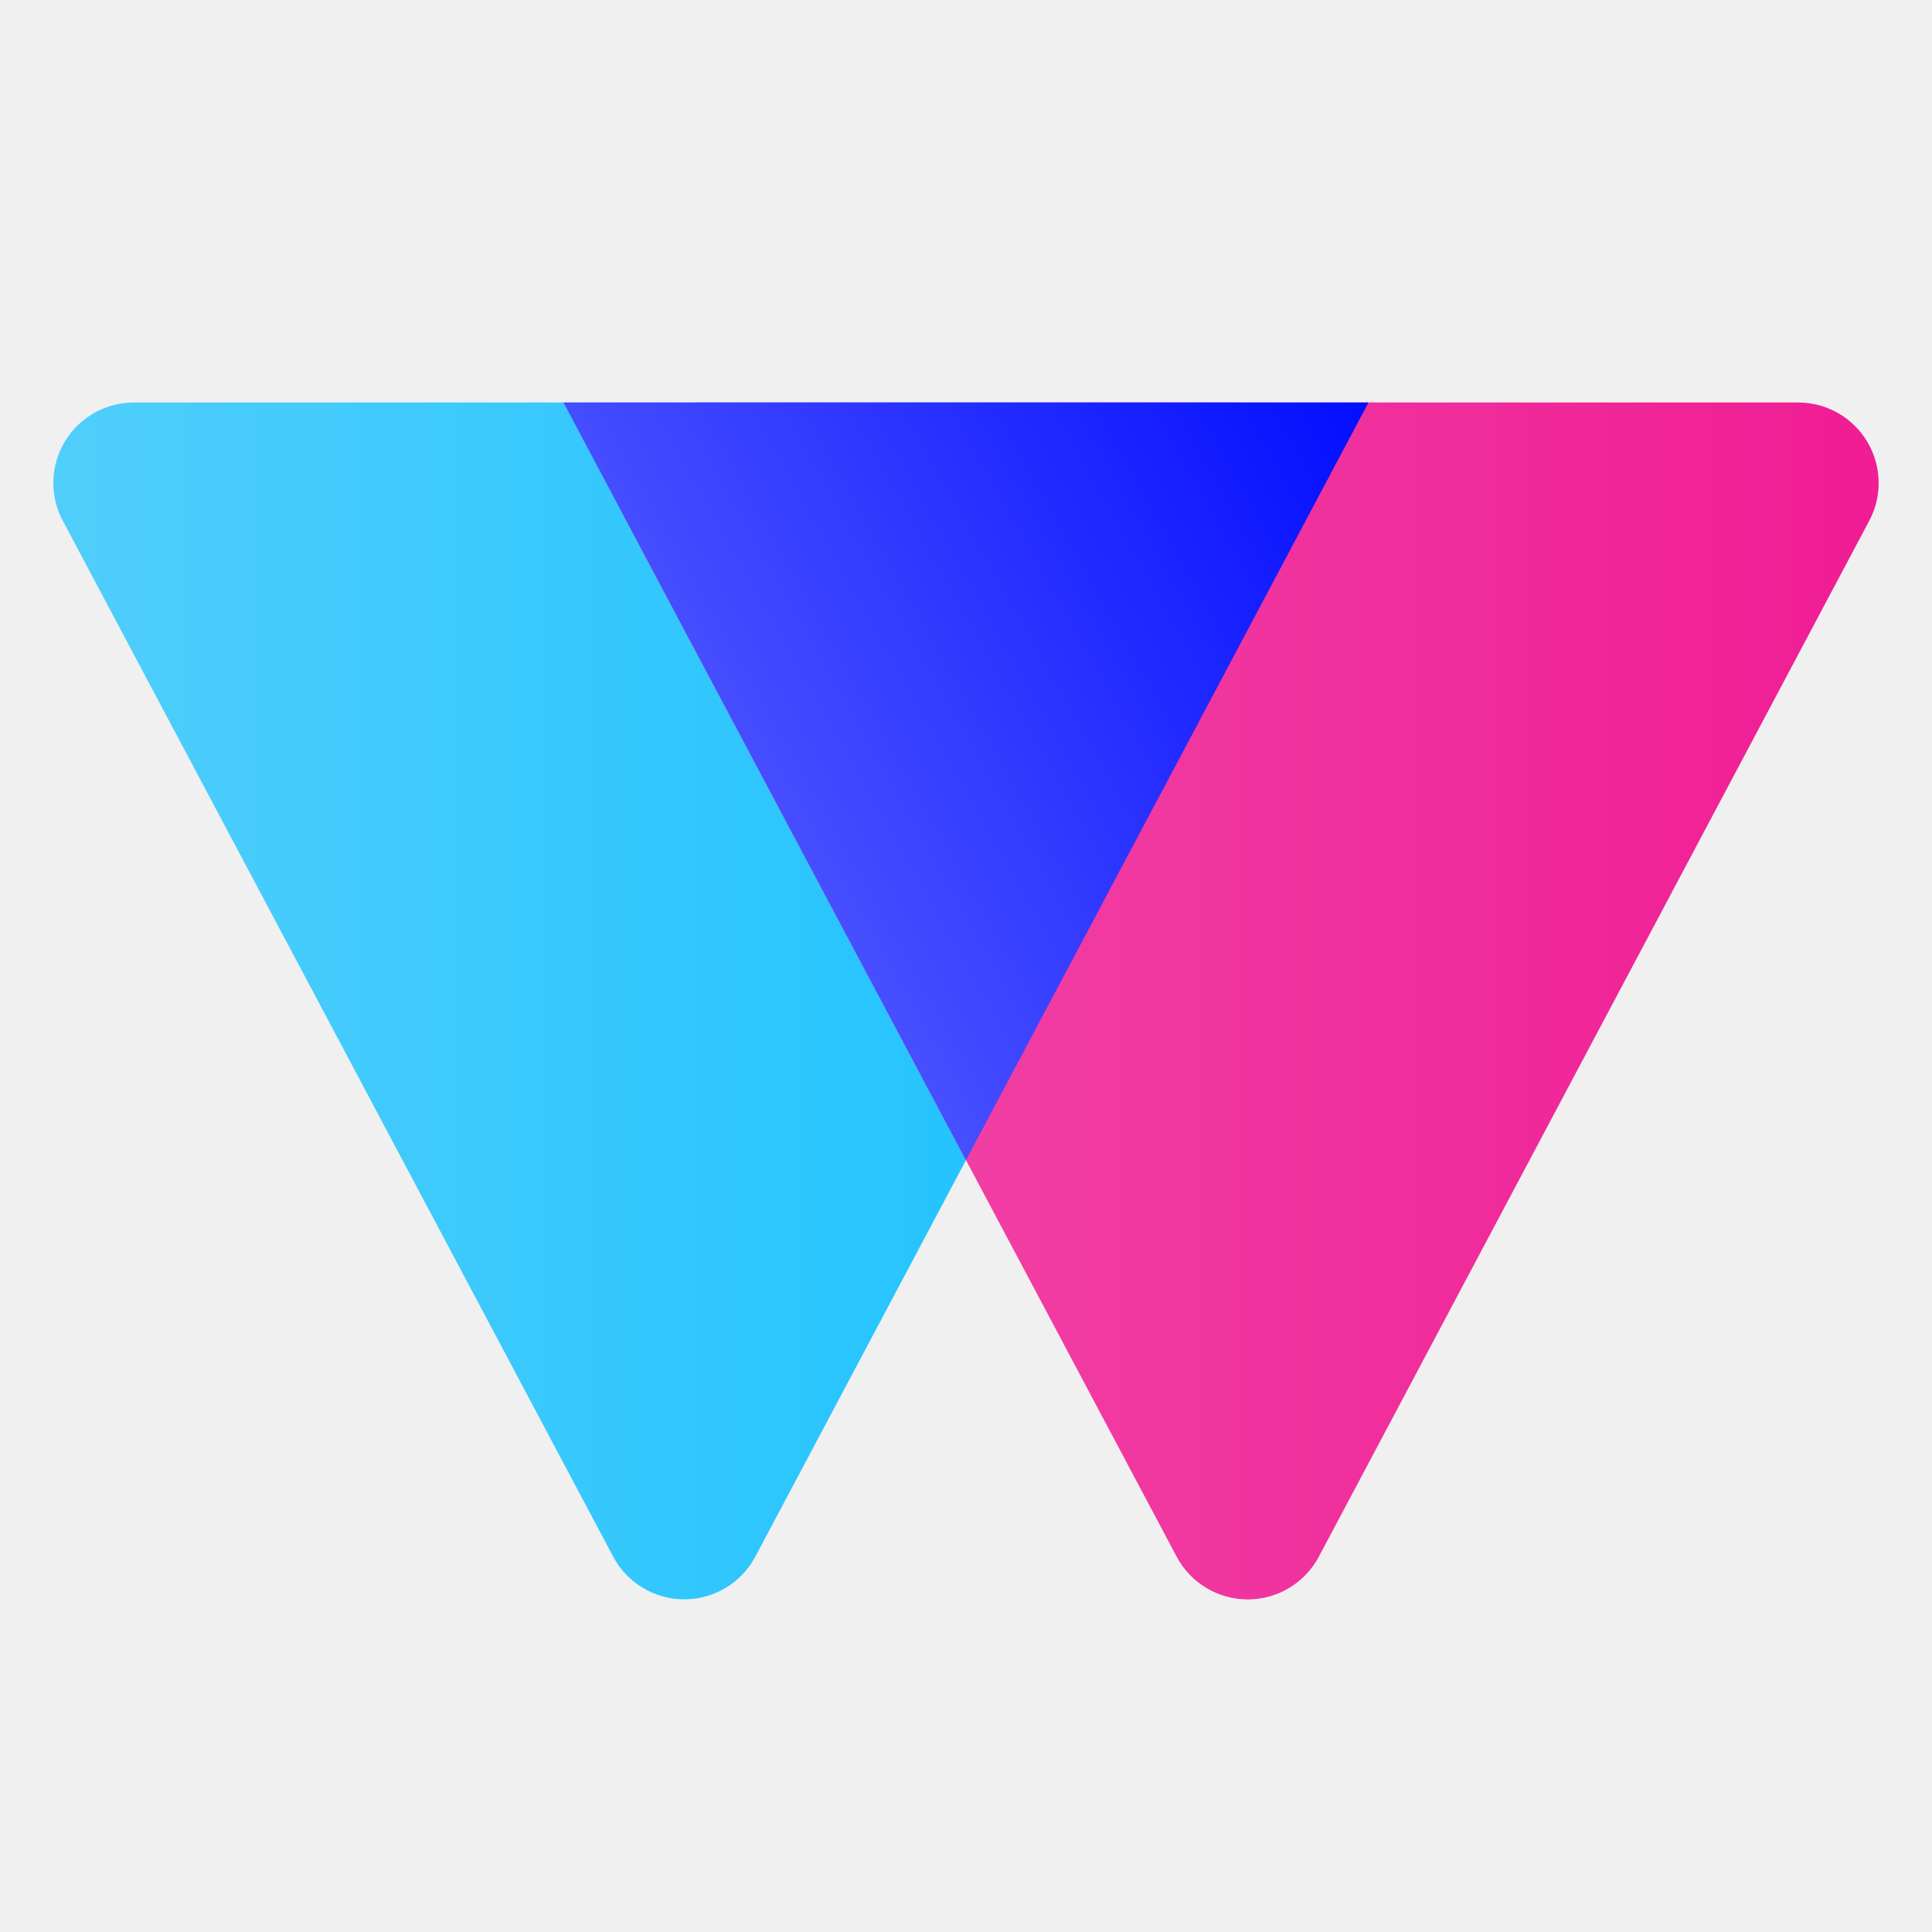
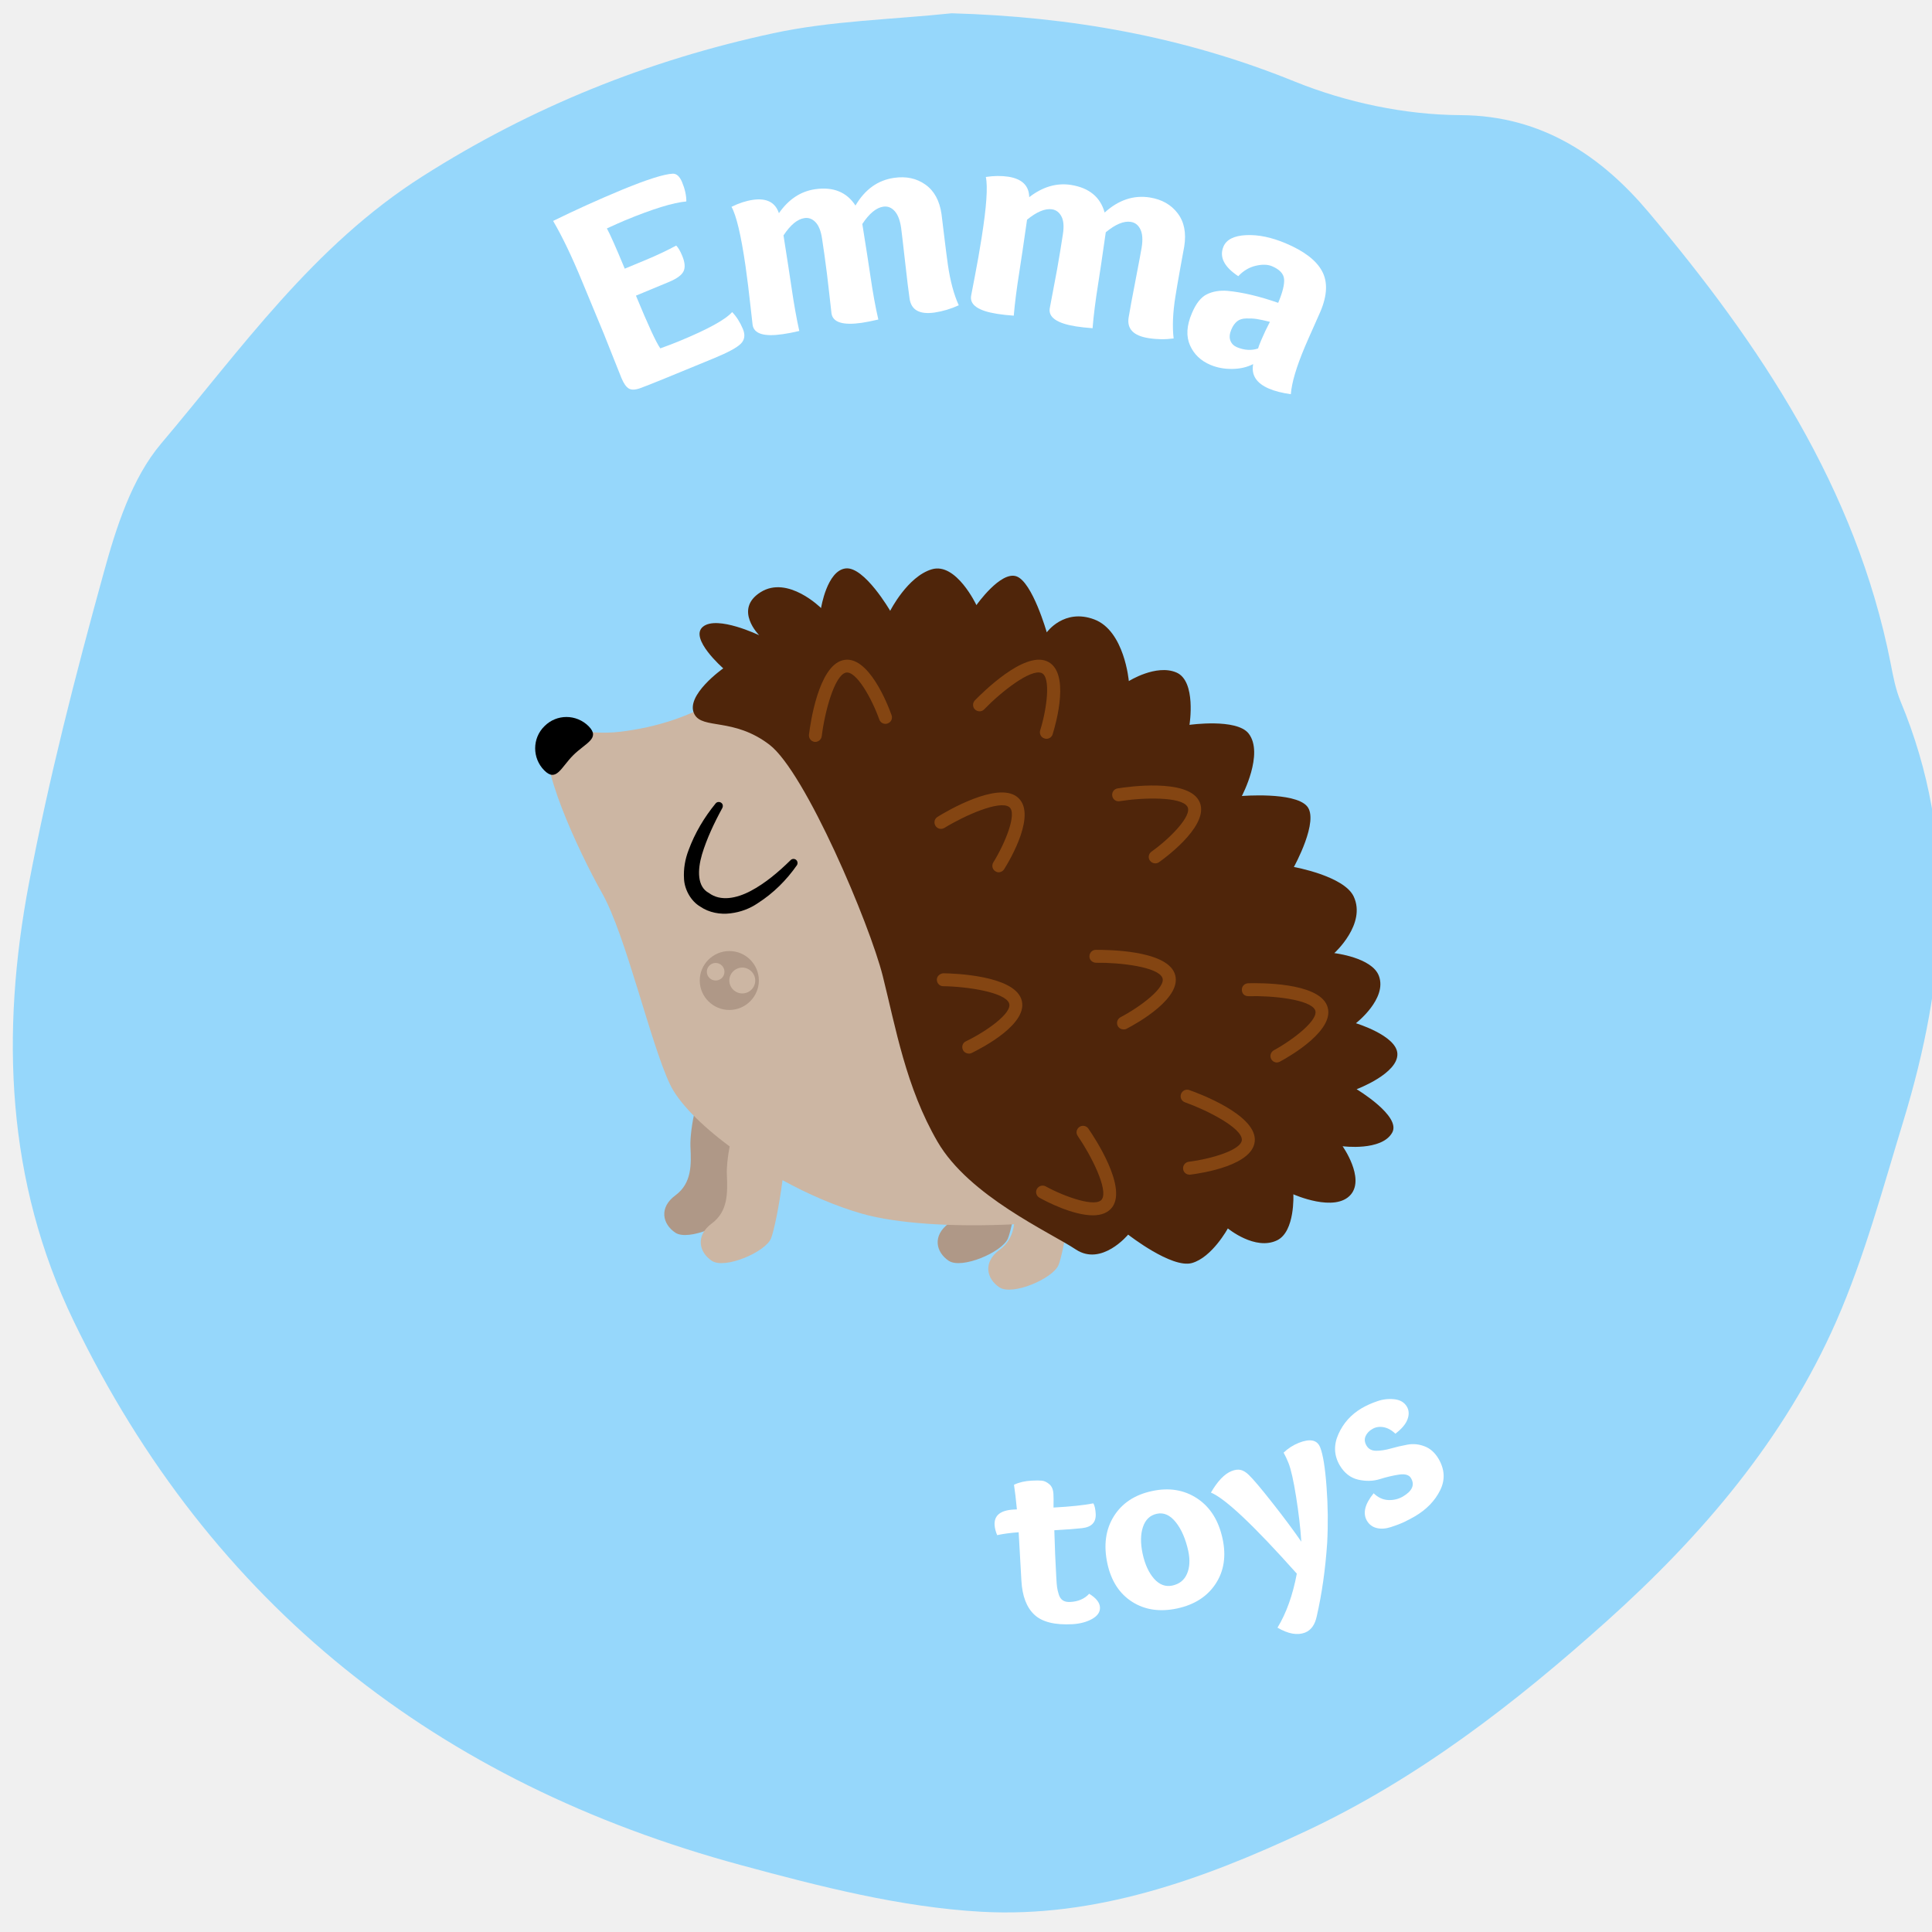
- <svg xmlns="http://www.w3.org/2000/svg" width="1em" height="1em" viewBox="0 0 24 24" fill="none" data-icon="WikiColorful">
-   <path d="M.78 6.47A1 1 0 0 1 1.664 5h13.672a1 1 0 0 1 .883 1.47L9.383 19.337a1 1 0 0 1-1.766 0L.78 6.469Z" fill="url(#udsXiV1mysv3tUqtai4nVjwq__a)" />
-   <path d="M7.78 6.47A1 1 0 0 1 8.664 5h13.672a1 1 0 0 1 .884 1.47l-6.837 12.868a1 1 0 0 1-1.766 0L7.78 6.469Z" fill="url(#udsXiV1mysv3tUqtai4nVjwq__b)" />
-   <path d="M17 5H7l5 9.412L17 5Z" fill="url(#udsXiV1mysv3tUqtai4nVjwq__c)" />
+ <svg xmlns="http://www.w3.org/2000/svg" width="500" zoomAndPan="magnify" viewBox="0 0 375 375" height="500" preserveAspectRatio="xMidYMid meet" version="1.0">
  <defs>
-     <linearGradient id="udsXiV1mysv3tUqtai4nVjwq__a" x1="16.338" y1="5" x2="0.662" y2="5" gradientUnits="userSpaceOnUse">
-       <stop stop-color="#14C0FF" />
-       <stop offset="1" stop-color="#50CEFB" />
-     </linearGradient>
-     <linearGradient id="udsXiV1mysv3tUqtai4nVjwq__b" x1="23.126" y1="5.126" x2="7.717" y2="5.126" gradientUnits="userSpaceOnUse">
-       <stop stop-color="#F01D94" />
-       <stop offset="1" stop-color="#F14BA9" />
-     </linearGradient>
-     <linearGradient id="udsXiV1mysv3tUqtai4nVjwq__c" x1="17.378" y1="4.923" x2="6.773" y2="10.883" gradientUnits="userSpaceOnUse">
-       <stop stop-color="#000BFF" />
-       <stop offset="1" stop-color="#5C63FF" />
-     </linearGradient>
+     <g />
+     <clipPath id="922b0202b1">
+       <path d="M 2 2.578 L 375 2.578 L 375 372 L 2 372 Z M 2 2.578 " clip-rule="nonzero" />
+     </clipPath>
+     <clipPath id="6ecfa1f960">
+       <path d="M 103.285 139 L 155 139 L 155 178 L 103.285 178 Z M 103.285 139 " clip-rule="nonzero" />
+     </clipPath>
  </defs>
+   <rect x="-37.5" width="450" y="-37.5" height="450" fill-opacity="0" />
+   <rect x="-37.5" width="450" y="-37.5" height="450" fill-opacity="0" />
+   <rect x="-37.5" width="450" y="-37.5" height="450" fill-opacity="0" />
+   <g clip-path="url(#922b0202b1)">
+     <path fill="#96d7fb" d="M 184.711 2.578 C 207.77 3.23 229.812 7.102 251.277 15.82 C 261.305 19.879 272.691 22.293 283.48 22.348 C 299.473 22.414 311.008 30.531 319.965 41.156 C 341.648 66.879 360.246 94.727 366.961 128.695 C 367.441 131.195 367.922 133.758 368.883 136.094 C 380.191 163.191 377.723 190.41 369.445 217.586 C 365.465 230.613 361.914 243.898 356.48 256.324 C 346.426 279.285 330.352 298.094 311.824 314.699 C 294.039 330.637 275.27 345.199 253.387 355.465 C 233.348 364.852 212.602 372.297 190.465 371.07 C 174.793 370.191 159.105 366.16 143.832 362.02 C 85.066 346.109 40.98 311.684 14.293 256.406 C 1.195 229.281 0.117 200.461 5.617 171.465 C 9.473 151.164 14.629 131.074 20.141 111.129 C 22.543 102.375 25.59 92.828 31.262 86.113 C 46.867 67.68 60.766 47.723 82.008 34.227 C 103.246 20.719 125.863 11.668 150.109 6.449 C 161.391 4.02 173.164 3.793 184.711 2.578 " fill-opacity="1" fill-rule="nonzero" />
+   </g>
+   <path fill="#af9887" d="M 145.078 212.82 C 146.488 215.898 143.672 232.316 142.562 234.957 C 141.457 237.598 133.609 240.941 131.094 239.27 C 128.578 237.598 127.871 234.387 131.094 232.016 C 134.312 229.641 134.18 226.027 134.012 222.551 C 133.875 219.074 135.453 211.016 137.699 209.043 C 140.148 206.969 143.703 209.777 145.078 212.82 Z M 190.762 214.492 C 188.484 216.465 186.906 224.523 187.074 228 C 187.207 231.48 187.344 235.09 184.156 237.465 C 180.938 239.84 181.641 243.051 184.156 244.723 C 186.672 246.395 194.488 243.051 195.629 240.406 C 196.766 237.766 199.551 221.312 198.145 218.27 C 196.734 215.227 193.18 212.418 190.762 214.492 Z M 190.762 214.492 " fill-opacity="1" fill-rule="nonzero" />
+   <path fill="#ccb6a3" d="M 230.477 161.859 C 217.059 143.938 194.754 130.73 180.098 128.02 C 165.438 125.312 147.395 130.328 140.922 134.707 C 134.414 139.09 127.301 141.195 120.391 142.031 C 113.484 142.867 109.09 140.359 106.773 143.504 C 103.957 147.316 112.309 165.305 116.902 173.43 C 121.5 181.59 126.262 202.523 130.051 210.48 C 131.695 213.957 135.988 218.34 141.625 222.52 C 141.223 224.625 141.02 226.664 141.086 228 C 141.223 231.48 141.355 235.09 138.168 237.465 C 134.949 239.84 135.652 243.051 138.168 244.723 C 140.684 246.395 148.5 243.051 149.641 240.406 C 150.211 239.035 151.25 234.02 151.887 229.07 C 156.82 231.781 162.117 234.086 167.25 235.559 C 174.125 237.531 185.16 238.199 196.836 237.633 C 196.566 239.539 195.828 241.277 193.984 242.613 C 190.762 244.988 191.469 248.199 193.984 249.871 C 196.5 251.543 204.312 248.199 205.453 245.559 C 205.926 244.418 206.695 240.844 207.332 236.828 C 219.242 235.559 230.645 233.051 237.855 229.473 C 254.09 221.312 244.465 180.52 230.477 161.859 Z M 230.477 161.859 " fill-opacity="1" fill-rule="nonzero" />
+   <path fill="#4f250a" d="M 134.781 138.621 C 136.359 141.629 142.363 139.223 149.34 144.539 C 156.316 149.855 168.828 179.414 171.344 189.449 C 173.859 199.48 175.836 211.047 181.977 221.613 C 188.113 232.18 203.777 239.172 208.809 242.516 C 213.84 245.859 218.973 239.637 218.973 239.637 C 218.973 239.637 227.426 246.258 231.348 245.156 C 235.273 244.051 238.324 238.434 238.324 238.434 C 238.324 238.434 243.625 242.816 247.887 240.742 C 251.406 239.035 251.039 231.812 251.039 231.812 C 251.039 231.812 259.156 235.457 262.207 231.848 C 264.926 228.605 260.598 222.484 260.598 222.484 C 260.598 222.484 268.18 223.488 270.223 219.844 C 272.035 216.633 263.316 211.418 263.316 211.418 C 263.316 211.418 271.434 208.375 271.23 204.496 C 271.031 200.984 263.18 198.609 263.18 198.609 C 263.18 198.609 269.32 193.859 267.641 189.414 C 266.301 185.836 258.988 185 258.988 185 C 258.988 185 265.262 179.348 262.746 174 C 260.867 170.02 251.141 168.281 251.141 168.281 C 251.141 168.281 256.172 159.219 253.656 156.445 C 251.141 153.668 241.043 154.504 241.043 154.504 C 241.043 154.504 245.402 146.277 242.352 142.367 C 240.004 139.391 230.879 140.695 230.879 140.695 C 230.879 140.695 232.254 132.199 228.332 130.527 C 224.406 128.855 219.105 132.199 219.105 132.199 C 219.105 132.199 218.27 122.438 212.398 120.23 C 206.527 118.023 203.176 122.738 203.176 122.738 C 203.176 122.738 200.391 112.973 197.305 111.871 C 194.219 110.766 189.523 117.453 189.523 117.453 C 189.523 117.453 185.598 109.094 180.867 110.5 C 176.141 111.902 172.785 118.559 172.785 118.559 C 172.785 118.559 167.754 109.898 164.133 110.332 C 160.508 110.766 159.367 118.023 159.367 118.023 C 159.367 118.023 152.93 111.602 147.629 114.945 C 142.328 118.289 147.359 123.305 147.359 123.305 C 147.359 123.305 139.242 119.395 136.457 121.633 C 133.676 123.875 140.383 129.727 140.383 129.727 C 140.383 129.727 132.871 135.008 134.781 138.621 Z M 134.781 138.621 " fill-opacity="1" fill-rule="nonzero" />
+   <path fill="#844512" d="M 212.129 235.895 C 208.238 235.895 203.074 233.219 201.766 232.48 C 201.16 232.148 200.926 231.379 201.262 230.777 C 201.598 230.176 202.367 229.941 202.973 230.277 C 206.832 232.383 212.766 234.422 213.875 232.785 C 215.148 230.91 211.828 224.324 209.18 220.477 C 208.777 219.91 208.941 219.141 209.512 218.738 C 210.082 218.34 210.891 218.504 211.258 219.074 C 212.531 220.914 218.672 230.242 215.953 234.223 C 215.113 235.426 213.707 235.895 212.129 235.895 Z M 224.977 167.344 C 226.719 166.105 235.238 159.688 232.656 155.309 C 230.207 151.16 219.141 152.664 216.926 153.031 C 216.223 153.133 215.785 153.77 215.887 154.473 C 215.988 155.172 216.656 155.641 217.328 155.508 C 221.957 154.773 229.336 154.605 230.477 156.578 C 231.484 158.281 227.09 162.762 223.5 165.305 C 222.93 165.707 222.797 166.508 223.199 167.043 C 223.434 167.379 223.836 167.578 224.238 167.578 C 224.473 167.578 224.742 167.512 224.977 167.344 Z M 194.922 168.684 C 196.062 166.875 201.465 157.715 197.371 154.637 C 193.516 151.73 183.855 157.379 181.977 158.551 C 181.371 158.918 181.203 159.688 181.574 160.289 C 181.941 160.891 182.715 161.059 183.316 160.691 C 187.309 158.25 194.051 155.273 195.895 156.645 C 197.473 157.848 195.125 163.633 192.809 167.379 C 192.441 167.98 192.609 168.75 193.211 169.117 C 193.414 169.25 193.648 169.316 193.883 169.316 C 194.285 169.285 194.688 169.082 194.922 168.684 Z M 188.582 204.395 C 190.496 203.457 199.988 198.609 198.211 193.859 C 196.531 189.348 185.328 188.945 183.117 188.914 C 182.48 188.945 181.84 189.449 181.84 190.148 C 181.84 190.852 182.379 191.422 183.082 191.422 C 187.777 191.488 195.059 192.59 195.863 194.73 C 196.566 196.602 191.434 200.215 187.477 202.121 C 186.84 202.422 186.605 203.156 186.906 203.793 C 187.105 204.227 187.578 204.496 188.047 204.496 C 188.215 204.527 188.414 204.461 188.582 204.395 Z M 159.504 142.867 C 160.074 138.219 161.949 131.133 164.164 130.562 C 166.145 130.094 169.195 135.512 170.672 139.656 C 170.906 140.328 171.645 140.66 172.281 140.426 C 172.953 140.191 173.289 139.492 173.055 138.82 C 172.348 136.816 168.492 126.883 163.562 128.156 C 158.863 129.359 157.289 140.395 157.02 142.602 C 156.953 143.301 157.422 143.906 158.129 144.004 C 158.195 144.004 158.227 144.004 158.293 144.004 C 158.898 143.973 159.434 143.504 159.504 142.867 Z M 204.312 142.535 C 204.953 140.492 207.871 130.262 203.141 128.32 C 198.68 126.484 190.762 134.375 189.219 135.945 C 188.75 136.449 188.75 137.25 189.254 137.719 C 189.758 138.188 190.562 138.188 191.031 137.684 C 194.285 134.309 200.055 129.762 202.168 130.629 C 204.012 131.398 203.207 137.586 201.898 141.766 C 201.699 142.434 202.066 143.137 202.738 143.336 C 202.871 143.371 202.973 143.402 203.105 143.402 C 203.645 143.402 204.148 143.066 204.312 142.535 Z M 218.672 199.68 C 220.547 198.711 229.906 193.559 227.961 188.844 C 226.117 184.398 214.914 184.363 212.699 184.363 C 211.996 184.363 211.457 184.934 211.457 185.637 C 211.457 186.336 212.027 186.84 212.734 186.871 C 217.43 186.805 224.742 187.676 225.613 189.781 C 226.387 191.621 221.387 195.398 217.496 197.438 C 216.895 197.773 216.625 198.508 216.961 199.145 C 217.195 199.578 217.629 199.812 218.066 199.812 C 218.301 199.812 218.504 199.781 218.672 199.68 Z M 231.016 228 C 233.129 227.734 243.691 226.195 243.559 221.113 C 243.426 216.297 232.961 212.32 230.848 211.582 C 230.176 211.348 229.473 211.684 229.234 212.352 C 229 213.02 229.336 213.723 230.008 213.957 C 234.402 215.527 240.977 218.906 241.043 221.18 C 241.109 223.188 235.074 224.957 230.746 225.492 C 230.043 225.594 229.57 226.195 229.641 226.898 C 229.707 227.535 230.242 228 230.879 228 C 230.914 228.035 230.98 228.035 231.016 228 Z M 248.422 206.066 C 250.301 205.062 259.559 199.781 257.547 195.098 C 255.668 190.684 244.465 190.785 242.25 190.852 C 241.547 190.887 241.008 191.453 241.043 192.156 C 241.078 192.859 241.512 193.359 242.352 193.359 C 247.012 193.227 254.359 193.996 255.266 196.066 C 256.035 197.906 251.105 201.754 247.25 203.859 C 246.645 204.195 246.41 204.961 246.746 205.566 C 246.98 206 247.414 206.234 247.852 206.234 C 248.055 206.199 248.254 206.168 248.422 206.066 Z M 248.422 206.066 " fill-opacity="1" fill-rule="nonzero" />
+   <g clip-path="url(#6ecfa1f960)">
+     <path fill="#000000" d="M 114.254 140.961 C 116.602 143.336 113.648 144.207 111.27 146.578 C 108.887 148.953 107.98 151.895 105.633 149.523 C 103.285 147.148 103.285 143.301 105.668 140.961 C 108.047 138.555 111.871 138.586 114.254 140.961 Z M 140.215 156.812 C 140.383 156.477 140.316 156.074 140.016 155.84 C 139.68 155.574 139.176 155.609 138.906 155.941 C 136.695 158.652 134.883 161.66 133.641 165.039 C 133.004 166.711 132.637 168.582 132.77 170.621 C 132.871 172.629 134.078 174.902 135.922 175.973 C 137.598 177.141 139.848 177.543 141.793 177.277 C 143.77 177.043 145.582 176.34 147.09 175.305 C 150.176 173.328 152.66 170.82 154.672 167.945 C 154.875 167.645 154.84 167.211 154.57 166.941 C 154.27 166.641 153.766 166.641 153.465 166.941 L 153.43 166.977 C 151.082 169.285 148.5 171.457 145.715 172.93 C 142.934 174.398 139.848 175 137.598 173.328 C 135.32 172.125 135.352 168.918 136.258 165.84 C 137.164 162.832 138.605 159.754 140.215 156.812 Z M 140.215 156.812 " fill-opacity="1" fill-rule="nonzero" />
+   </g>
+   <path fill="#af9887" d="M 141.559 184.598 C 138.406 184.598 135.82 187.172 135.82 190.316 C 135.82 193.461 138.406 196.035 141.559 196.035 C 144.711 196.035 147.293 193.461 147.293 190.316 C 147.293 187.172 144.742 184.598 141.559 184.598 Z M 138.906 190.316 C 137.969 190.316 137.195 189.547 137.195 188.613 C 137.195 187.676 137.969 186.906 138.906 186.906 C 139.848 186.906 140.617 187.676 140.617 188.613 C 140.617 189.582 139.848 190.316 138.906 190.316 Z M 144.074 192.824 C 142.699 192.824 141.559 191.688 141.559 190.316 C 141.559 188.945 142.699 187.809 144.074 187.809 C 145.449 187.809 146.59 188.945 146.59 190.316 C 146.59 191.723 145.449 192.824 144.074 192.824 Z M 144.074 192.824 " fill-opacity="1" fill-rule="nonzero" />
+   <g fill="#ffffff" fill-opacity="1">
+     <g transform="translate(119.0928, 77.49284)">
+       <g>
+         <path d="M -1.297 -33.156 C -0.703 -32.094 0.453 -29.488 2.172 -25.344 L 6.234 -27.031 C 8.41 -27.938 10.383 -28.867 12.156 -29.828 C 12.539 -29.461 12.938 -28.785 13.344 -27.797 C 13.863 -26.535 13.938 -25.535 13.562 -24.797 C 13.188 -24.066 12.25 -23.391 10.75 -22.766 L 4.344 -20.109 C 6.727 -14.336 8.305 -10.926 9.078 -9.875 C 10.598 -10.426 11.82 -10.895 12.75 -11.281 C 18.32 -13.582 21.742 -15.461 23.016 -16.922 C 23.859 -16.047 24.555 -14.945 25.109 -13.625 C 25.586 -12.469 25.445 -11.516 24.688 -10.766 C 23.938 -10.016 22.211 -9.082 19.516 -7.969 C 11.359 -4.594 6.613 -2.664 5.281 -2.188 C 4.281 -1.812 3.516 -1.77 2.984 -2.062 C 2.461 -2.363 1.984 -3.035 1.547 -4.078 C 1.328 -4.617 0.82 -5.883 0.031 -7.875 C -0.75 -9.875 -1.383 -11.473 -1.875 -12.672 L -6.125 -22.922 C -8.113 -27.742 -9.984 -31.641 -11.734 -34.609 C -7.453 -36.711 -3.02 -38.719 1.562 -40.625 C 6.488 -42.656 9.801 -43.707 11.5 -43.781 C 12.238 -43.801 12.844 -43.242 13.312 -42.109 C 13.863 -40.773 14.133 -39.535 14.125 -38.391 C 11.582 -38.172 7.625 -36.953 2.25 -34.734 C 1.57 -34.453 0.391 -33.926 -1.297 -33.156 Z M -1.297 -33.156 " />
+       </g>
+     </g>
+   </g>
+   <g fill="#ffffff" fill-opacity="1">
+     <g transform="translate(143.5158, 65.97382)">
+       <g>
+         <path d="M -1.531 -25.828 C -0.113 -26.535 1.273 -26.988 2.641 -27.188 C 5.297 -27.562 6.973 -26.695 7.672 -24.594 C 9.547 -27.289 11.895 -28.844 14.719 -29.25 C 18.227 -29.75 20.832 -28.691 22.531 -26.078 C 24.375 -29.211 26.875 -31.004 30.031 -31.453 C 32.375 -31.797 34.398 -31.359 36.109 -30.141 C 37.816 -28.93 38.859 -27.02 39.234 -24.406 C 39.242 -24.332 39.406 -23.004 39.719 -20.422 C 40.031 -17.848 40.281 -15.898 40.469 -14.578 C 40.926 -11.43 41.629 -8.812 42.578 -6.719 C 41.055 -6.02 39.492 -5.551 37.891 -5.312 C 34.961 -4.895 33.344 -5.801 33.031 -8.031 C 32.832 -9.363 32.535 -11.801 32.141 -15.344 C 31.742 -18.883 31.492 -21.02 31.391 -21.75 C 31.172 -23.25 30.75 -24.336 30.125 -25.016 C 29.5 -25.703 28.766 -25.984 27.922 -25.859 C 26.566 -25.66 25.211 -24.539 23.859 -22.5 C 24.609 -17.82 25.133 -14.438 25.438 -12.344 C 25.906 -9.133 26.414 -6.336 26.969 -3.953 C 25.758 -3.672 24.68 -3.457 23.734 -3.312 C 20.078 -2.789 18.125 -3.406 17.875 -5.156 C 17.844 -5.332 17.691 -6.672 17.422 -9.172 C 17.148 -11.68 16.844 -14.145 16.5 -16.562 L 16.047 -19.641 C 15.828 -21.141 15.398 -22.211 14.766 -22.859 C 14.141 -23.504 13.426 -23.766 12.625 -23.641 C 11.258 -23.441 9.906 -22.32 8.562 -20.281 C 9.301 -15.602 9.82 -12.219 10.125 -10.125 C 10.594 -6.914 11.094 -4.117 11.625 -1.734 C 10.438 -1.453 9.363 -1.242 8.406 -1.109 C 4.758 -0.578 2.812 -1.188 2.562 -2.938 C 2.539 -3.082 2.395 -4.367 2.125 -6.797 C 1.863 -9.234 1.551 -11.75 1.188 -14.344 C 0.32 -20.312 -0.582 -24.141 -1.531 -25.828 Z M -1.531 -25.828 " />
+       </g>
+     </g>
+   </g>
+   <g fill="#ffffff" fill-opacity="1">
+     <g transform="translate(185.1612, 59.47447)">
+       <g>
+         <path d="M 6.188 -25.125 C 7.75 -25.363 9.211 -25.379 10.578 -25.172 C 13.234 -24.742 14.578 -23.422 14.609 -21.203 C 17.223 -23.223 19.93 -24.016 22.734 -23.578 C 26.242 -23.016 28.414 -21.227 29.25 -18.219 C 31.945 -20.664 34.875 -21.641 38.031 -21.141 C 40.363 -20.766 42.16 -19.742 43.422 -18.078 C 44.691 -16.41 45.117 -14.27 44.703 -11.656 C 44.691 -11.582 44.453 -10.27 43.984 -7.719 C 43.523 -5.176 43.191 -3.242 42.984 -1.922 C 42.484 1.211 42.367 3.926 42.641 6.219 C 40.992 6.438 39.367 6.414 37.766 6.156 C 34.836 5.695 33.551 4.359 33.906 2.141 C 34.125 0.805 34.57 -1.609 35.25 -5.109 C 35.926 -8.609 36.32 -10.723 36.438 -11.453 C 36.676 -12.961 36.594 -14.129 36.188 -14.953 C 35.789 -15.785 35.176 -16.27 34.344 -16.406 C 32.988 -16.625 31.363 -15.953 29.469 -14.391 C 28.801 -9.711 28.301 -6.328 27.969 -4.234 C 27.457 -1.023 27.102 1.797 26.906 4.234 C 25.688 4.141 24.602 4.02 23.656 3.875 C 20 3.289 18.312 2.125 18.594 0.375 C 18.613 0.195 18.863 -1.125 19.344 -3.594 C 19.832 -6.07 20.27 -8.516 20.656 -10.922 L 21.141 -13.984 C 21.379 -15.492 21.289 -16.645 20.875 -17.438 C 20.469 -18.238 19.863 -18.707 19.062 -18.844 C 17.707 -19.051 16.082 -18.379 14.188 -16.828 C 13.52 -12.148 13.02 -8.766 12.688 -6.672 C 12.176 -3.461 11.816 -0.641 11.609 1.797 C 10.398 1.711 9.316 1.594 8.359 1.438 C 4.723 0.863 3.047 -0.297 3.328 -2.047 C 3.348 -2.191 3.594 -3.469 4.062 -5.875 C 4.531 -8.281 4.969 -10.773 5.375 -13.359 C 6.32 -19.316 6.594 -23.238 6.188 -25.125 Z M 6.188 -25.125 " />
+       </g>
+     </g>
+   </g>
+   <g fill="#ffffff" fill-opacity="1">
+     <g transform="translate(227.0359, 66.88947)">
+       <g>
+         <path d="M 13.312 -13.281 C 10.551 -15.102 9.594 -17.02 10.438 -19.031 C 11.02 -20.395 12.484 -21.133 14.828 -21.25 C 17.18 -21.363 19.738 -20.836 22.5 -19.672 C 26.082 -18.16 28.438 -16.363 29.562 -14.281 C 30.695 -12.207 30.598 -9.594 29.266 -6.438 C 29.148 -6.164 28.707 -5.164 27.938 -3.438 C 27.164 -1.719 26.598 -0.426 26.234 0.438 C 24.586 4.344 23.68 7.406 23.516 9.625 C 21.848 9.395 20.438 9.035 19.281 8.547 C 16.832 7.504 15.805 5.914 16.203 3.781 C 15.004 4.395 13.645 4.707 12.125 4.719 C 10.602 4.738 9.203 4.477 7.922 3.938 C 6.035 3.145 4.707 1.875 3.938 0.125 C 3.164 -1.625 3.285 -3.688 4.297 -6.062 C 5.098 -7.977 6.07 -9.211 7.219 -9.766 C 8.363 -10.328 9.691 -10.551 11.203 -10.438 C 14.141 -10.156 17.426 -9.379 21.062 -8.109 C 21.926 -10.172 22.305 -11.711 22.203 -12.734 C 22.109 -13.766 21.328 -14.594 19.859 -15.219 C 19.016 -15.57 17.953 -15.598 16.672 -15.297 C 15.398 -14.992 14.281 -14.32 13.312 -13.281 Z M 19.453 -4.422 C 18.367 -4.691 17.52 -4.875 16.906 -4.969 C 16.301 -5.062 15.625 -5.098 14.875 -5.078 C 14.125 -5.066 13.523 -4.879 13.078 -4.516 C 12.629 -4.148 12.258 -3.625 11.969 -2.938 C 11.613 -2.094 11.551 -1.375 11.781 -0.781 C 12.008 -0.188 12.43 0.238 13.047 0.5 C 14.484 1.102 15.852 1.188 17.156 0.75 C 17.25 0.414 17.445 -0.109 17.75 -0.828 C 18.258 -2.035 18.828 -3.234 19.453 -4.422 Z M 19.453 -4.422 " />
+       </g>
+     </g>
+   </g>
+   <g fill="#ffffff" fill-opacity="1">
+     <g transform="translate(194.1593, 315.5825)">
+       <g>
+         <path d="M 4.094 -8.781 L 3.562 -18.172 C 1.938 -18.055 0.547 -17.867 -0.609 -17.609 C -0.898 -18.297 -1.066 -18.953 -1.109 -19.578 C -1.211 -21.43 0.008 -22.43 2.562 -22.578 L 3.219 -22.609 C 3.039 -24.523 2.852 -26.117 2.656 -27.391 C 3.633 -27.859 4.77 -28.125 6.062 -28.188 C 6.906 -28.238 7.57 -28.238 8.062 -28.188 C 8.562 -28.133 9.051 -27.898 9.531 -27.484 C 10.008 -27.078 10.27 -26.441 10.312 -25.578 C 10.344 -25.098 10.348 -24.227 10.328 -22.969 C 13.586 -23.145 16.164 -23.414 18.062 -23.781 C 18.312 -23.344 18.461 -22.672 18.516 -21.766 C 18.609 -20.109 17.727 -19.176 15.875 -18.969 C 14.676 -18.832 12.879 -18.695 10.484 -18.562 C 10.566 -15.469 10.695 -12.363 10.875 -9.25 C 10.914 -8.5 10.961 -7.926 11.016 -7.531 C 11.066 -7.133 11.176 -6.66 11.344 -6.109 C 11.508 -5.566 11.781 -5.176 12.156 -4.938 C 12.531 -4.707 13.004 -4.609 13.578 -4.641 C 15.129 -4.723 16.352 -5.254 17.25 -6.234 C 18.594 -5.41 19.289 -4.535 19.344 -3.609 C 19.395 -2.711 18.895 -1.961 17.844 -1.359 C 16.801 -0.766 15.523 -0.422 14.016 -0.328 C 10.586 -0.141 8.117 -0.754 6.609 -2.172 C 5.098 -3.586 4.258 -5.789 4.094 -8.781 Z M 4.094 -8.781 " />
+       </g>
+     </g>
+   </g>
+   <g fill="#ffffff" fill-opacity="1">
+     <g transform="translate(215.9101, 314.4458)">
+       <g>
+         <path d="M 20.031 -7.016 C 18.406 -4.555 15.926 -2.969 12.594 -2.25 C 9.238 -1.531 6.32 -1.957 3.844 -3.531 C 1.363 -5.113 -0.238 -7.594 -0.969 -10.969 C -1.727 -14.508 -1.316 -17.555 0.266 -20.109 C 1.859 -22.672 4.332 -24.312 7.688 -25.031 C 11.02 -25.75 13.945 -25.27 16.469 -23.594 C 18.988 -21.926 20.629 -19.32 21.391 -15.781 C 22.117 -12.406 21.664 -9.484 20.031 -7.016 Z M 14.734 -13.391 C 14.223 -15.734 13.414 -17.598 12.312 -18.984 C 11.207 -20.367 9.984 -20.914 8.641 -20.625 C 7.316 -20.344 6.414 -19.488 5.938 -18.062 C 5.457 -16.645 5.438 -14.91 5.875 -12.859 C 6.32 -10.805 7.062 -9.191 8.094 -8.016 C 9.133 -6.848 10.316 -6.406 11.641 -6.688 C 13.016 -6.988 13.961 -7.75 14.484 -8.969 C 15.016 -10.188 15.098 -11.66 14.734 -13.391 Z M 14.734 -13.391 " />
+       </g>
+     </g>
+   </g>
+   <g fill="#ffffff" fill-opacity="1">
+     <g transform="translate(242.5553, 308.4897)">
+       <g>
+         <path d="M 9.547 -28.438 C 11.734 -29.301 13.113 -29.008 13.688 -27.562 C 14.238 -26.188 14.648 -23.648 14.922 -19.953 C 15.203 -16.266 15.242 -12.613 15.047 -9 C 14.703 -3.906 14.031 0.828 13.031 5.203 C 12.688 6.859 11.93 7.922 10.766 8.391 C 9.273 8.973 7.488 8.656 5.406 7.438 C 7.125 4.613 8.375 1.117 9.156 -3.047 C 0.832 -12.379 -4.723 -17.625 -7.516 -18.781 C -6.211 -21.02 -4.879 -22.41 -3.516 -22.953 C -2.836 -23.223 -2.238 -23.297 -1.719 -23.172 C -1.207 -23.047 -0.68 -22.719 -0.141 -22.188 C 0.734 -21.344 2.273 -19.516 4.484 -16.703 C 6.691 -13.898 8.539 -11.414 10.031 -9.25 C 9.852 -11.945 9.516 -14.852 9.016 -17.969 C 8.523 -21.094 8.031 -23.285 7.531 -24.547 C 7.25 -25.242 6.938 -25.906 6.594 -26.531 C 7.426 -27.344 8.41 -27.977 9.547 -28.438 Z M 9.547 -28.438 " />
+       </g>
+     </g>
+   </g>
+   <g fill="#ffffff" fill-opacity="1">
+     <g transform="translate(266.0604, 298.8288)">
+       <g>
+         <path d="M 4.781 -20.547 C 4.062 -21.242 3.297 -21.664 2.484 -21.812 C 1.672 -21.957 0.941 -21.836 0.297 -21.453 C -0.336 -21.086 -0.773 -20.613 -1.016 -20.031 C -1.254 -19.457 -1.188 -18.852 -0.812 -18.219 C -0.426 -17.57 0.191 -17.242 1.047 -17.234 C 1.898 -17.234 2.848 -17.379 3.891 -17.672 C 4.941 -17.973 6.02 -18.223 7.125 -18.422 C 8.227 -18.629 9.328 -18.523 10.422 -18.109 C 11.523 -17.703 12.438 -16.895 13.156 -15.688 C 14.375 -13.613 14.473 -11.562 13.453 -9.531 C 12.441 -7.508 10.828 -5.844 8.609 -4.531 C 7.91 -4.125 7.203 -3.75 6.484 -3.406 C 5.766 -3.07 4.906 -2.742 3.906 -2.422 C 2.906 -2.098 1.992 -2.035 1.172 -2.234 C 0.348 -2.43 -0.285 -2.898 -0.734 -3.641 C -1.586 -5.098 -1.156 -6.879 0.562 -8.984 C 1.414 -8.16 2.363 -7.723 3.406 -7.672 C 4.445 -7.629 5.395 -7.859 6.25 -8.359 C 8.062 -9.43 8.582 -10.617 7.812 -11.922 C 7.445 -12.555 6.672 -12.785 5.484 -12.609 C 4.297 -12.43 3.055 -12.141 1.766 -11.734 C 0.473 -11.328 -0.922 -11.289 -2.422 -11.625 C -3.922 -11.969 -5.117 -12.895 -6.016 -14.406 C -7.141 -16.332 -7.223 -18.359 -6.266 -20.484 C -5.316 -22.609 -3.812 -24.281 -1.75 -25.5 C -0.812 -26.039 0.195 -26.492 1.281 -26.859 C 2.363 -27.234 3.469 -27.359 4.594 -27.234 C 5.719 -27.109 6.523 -26.629 7.016 -25.797 C 7.441 -25.066 7.477 -24.238 7.125 -23.312 C 6.781 -22.395 6 -21.473 4.781 -20.547 Z M 4.781 -20.547 " />
+       </g>
+     </g>
+   </g>
</svg>
